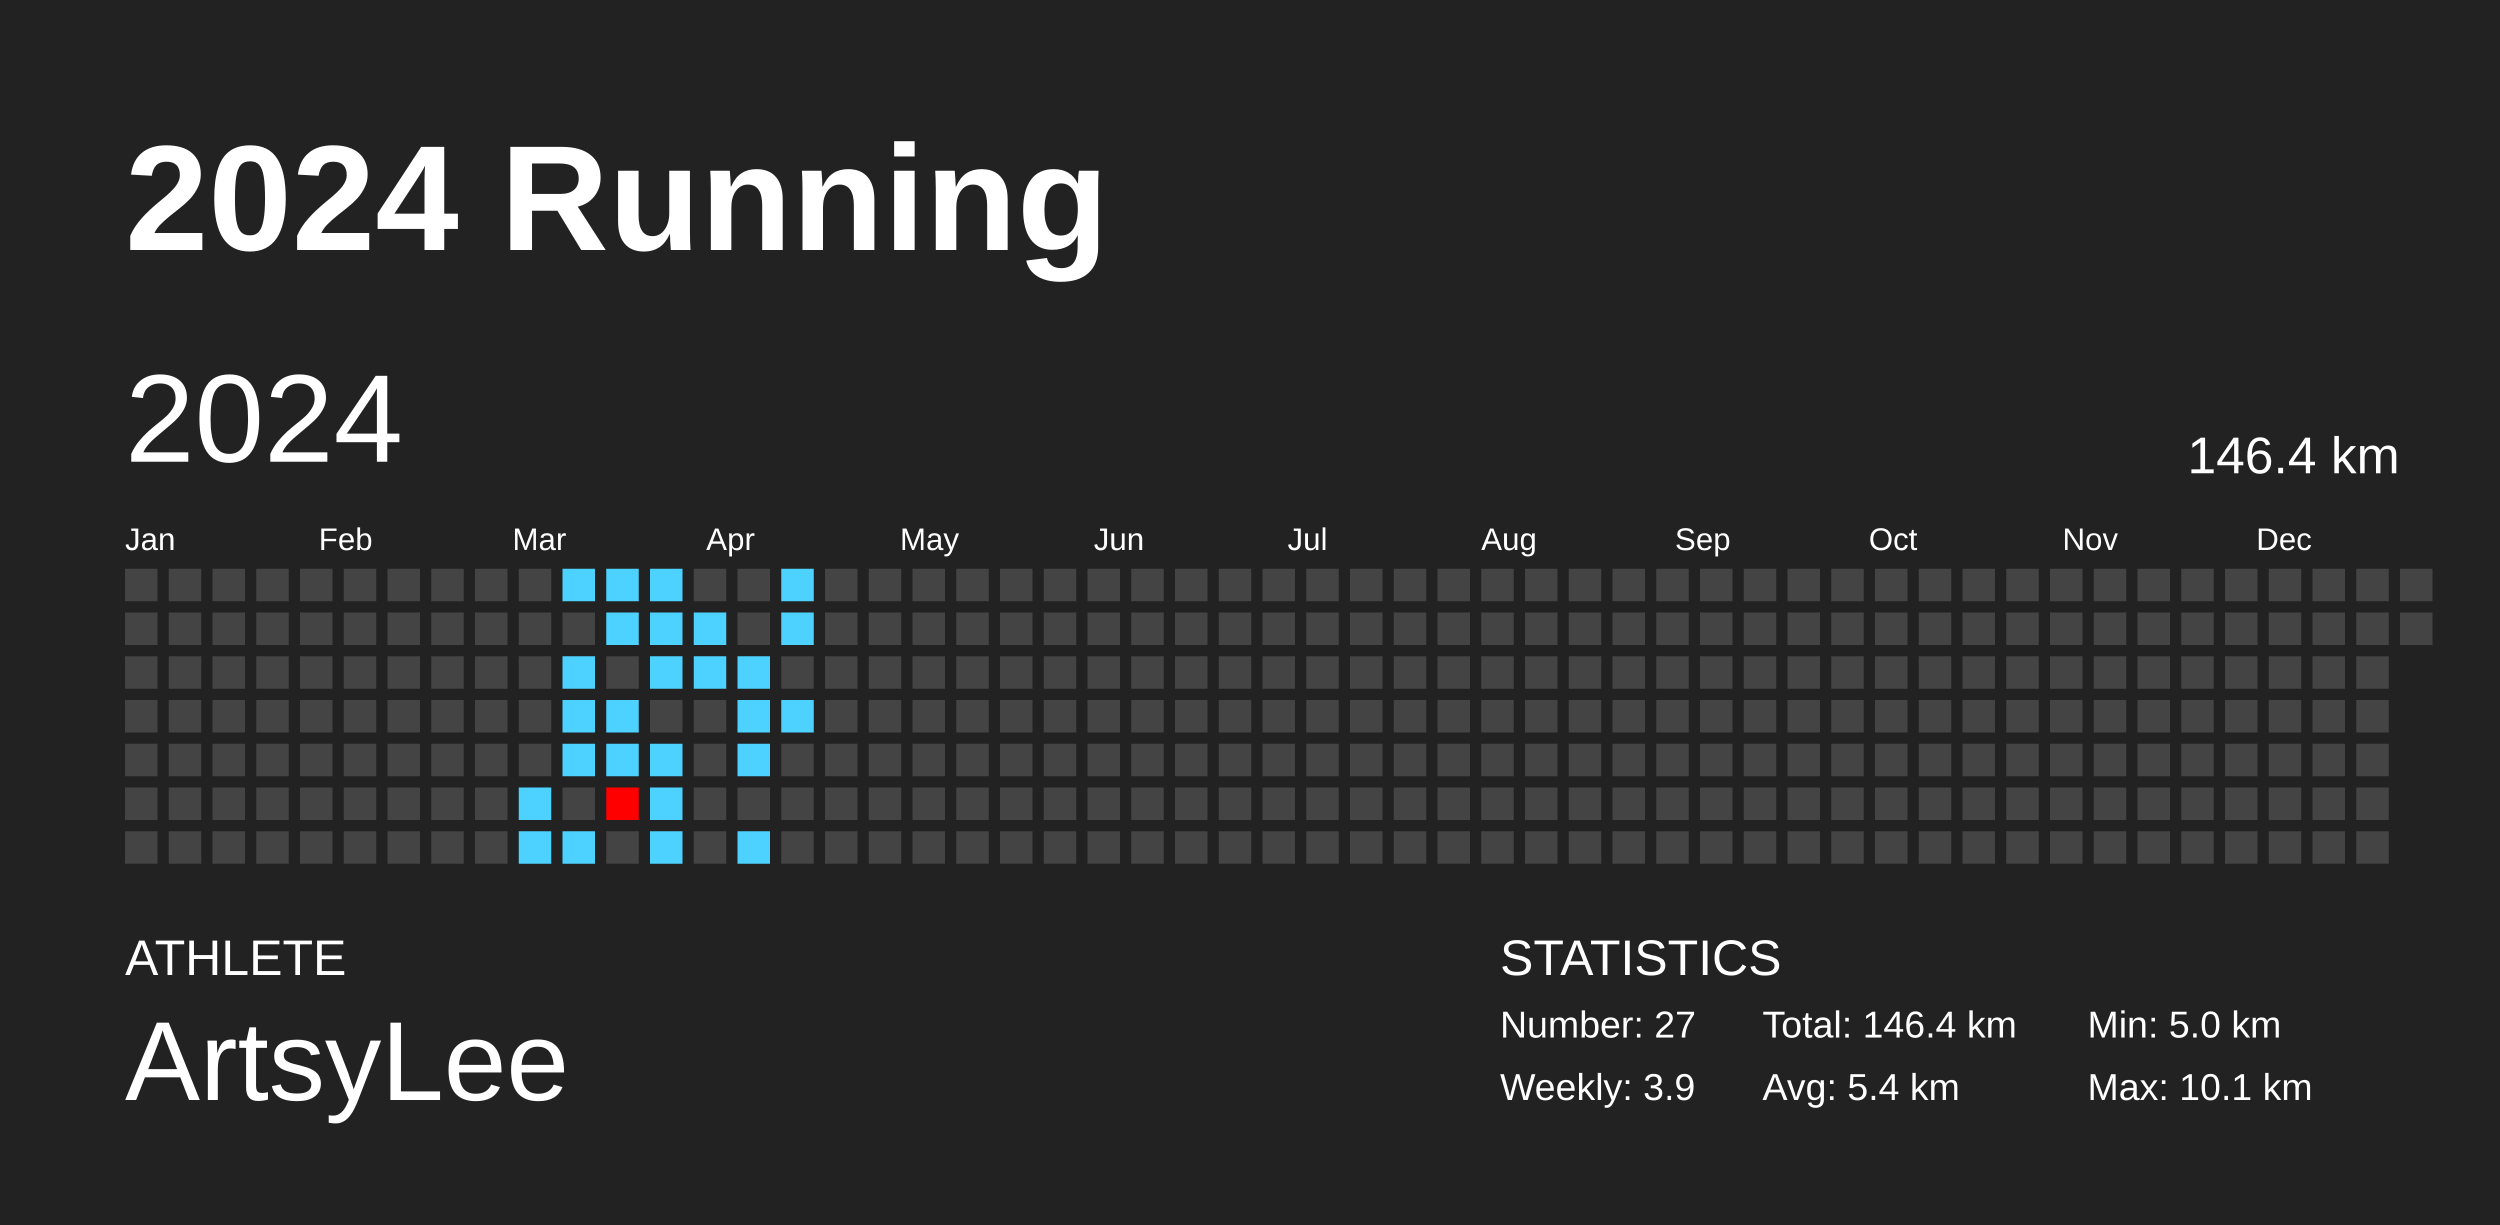
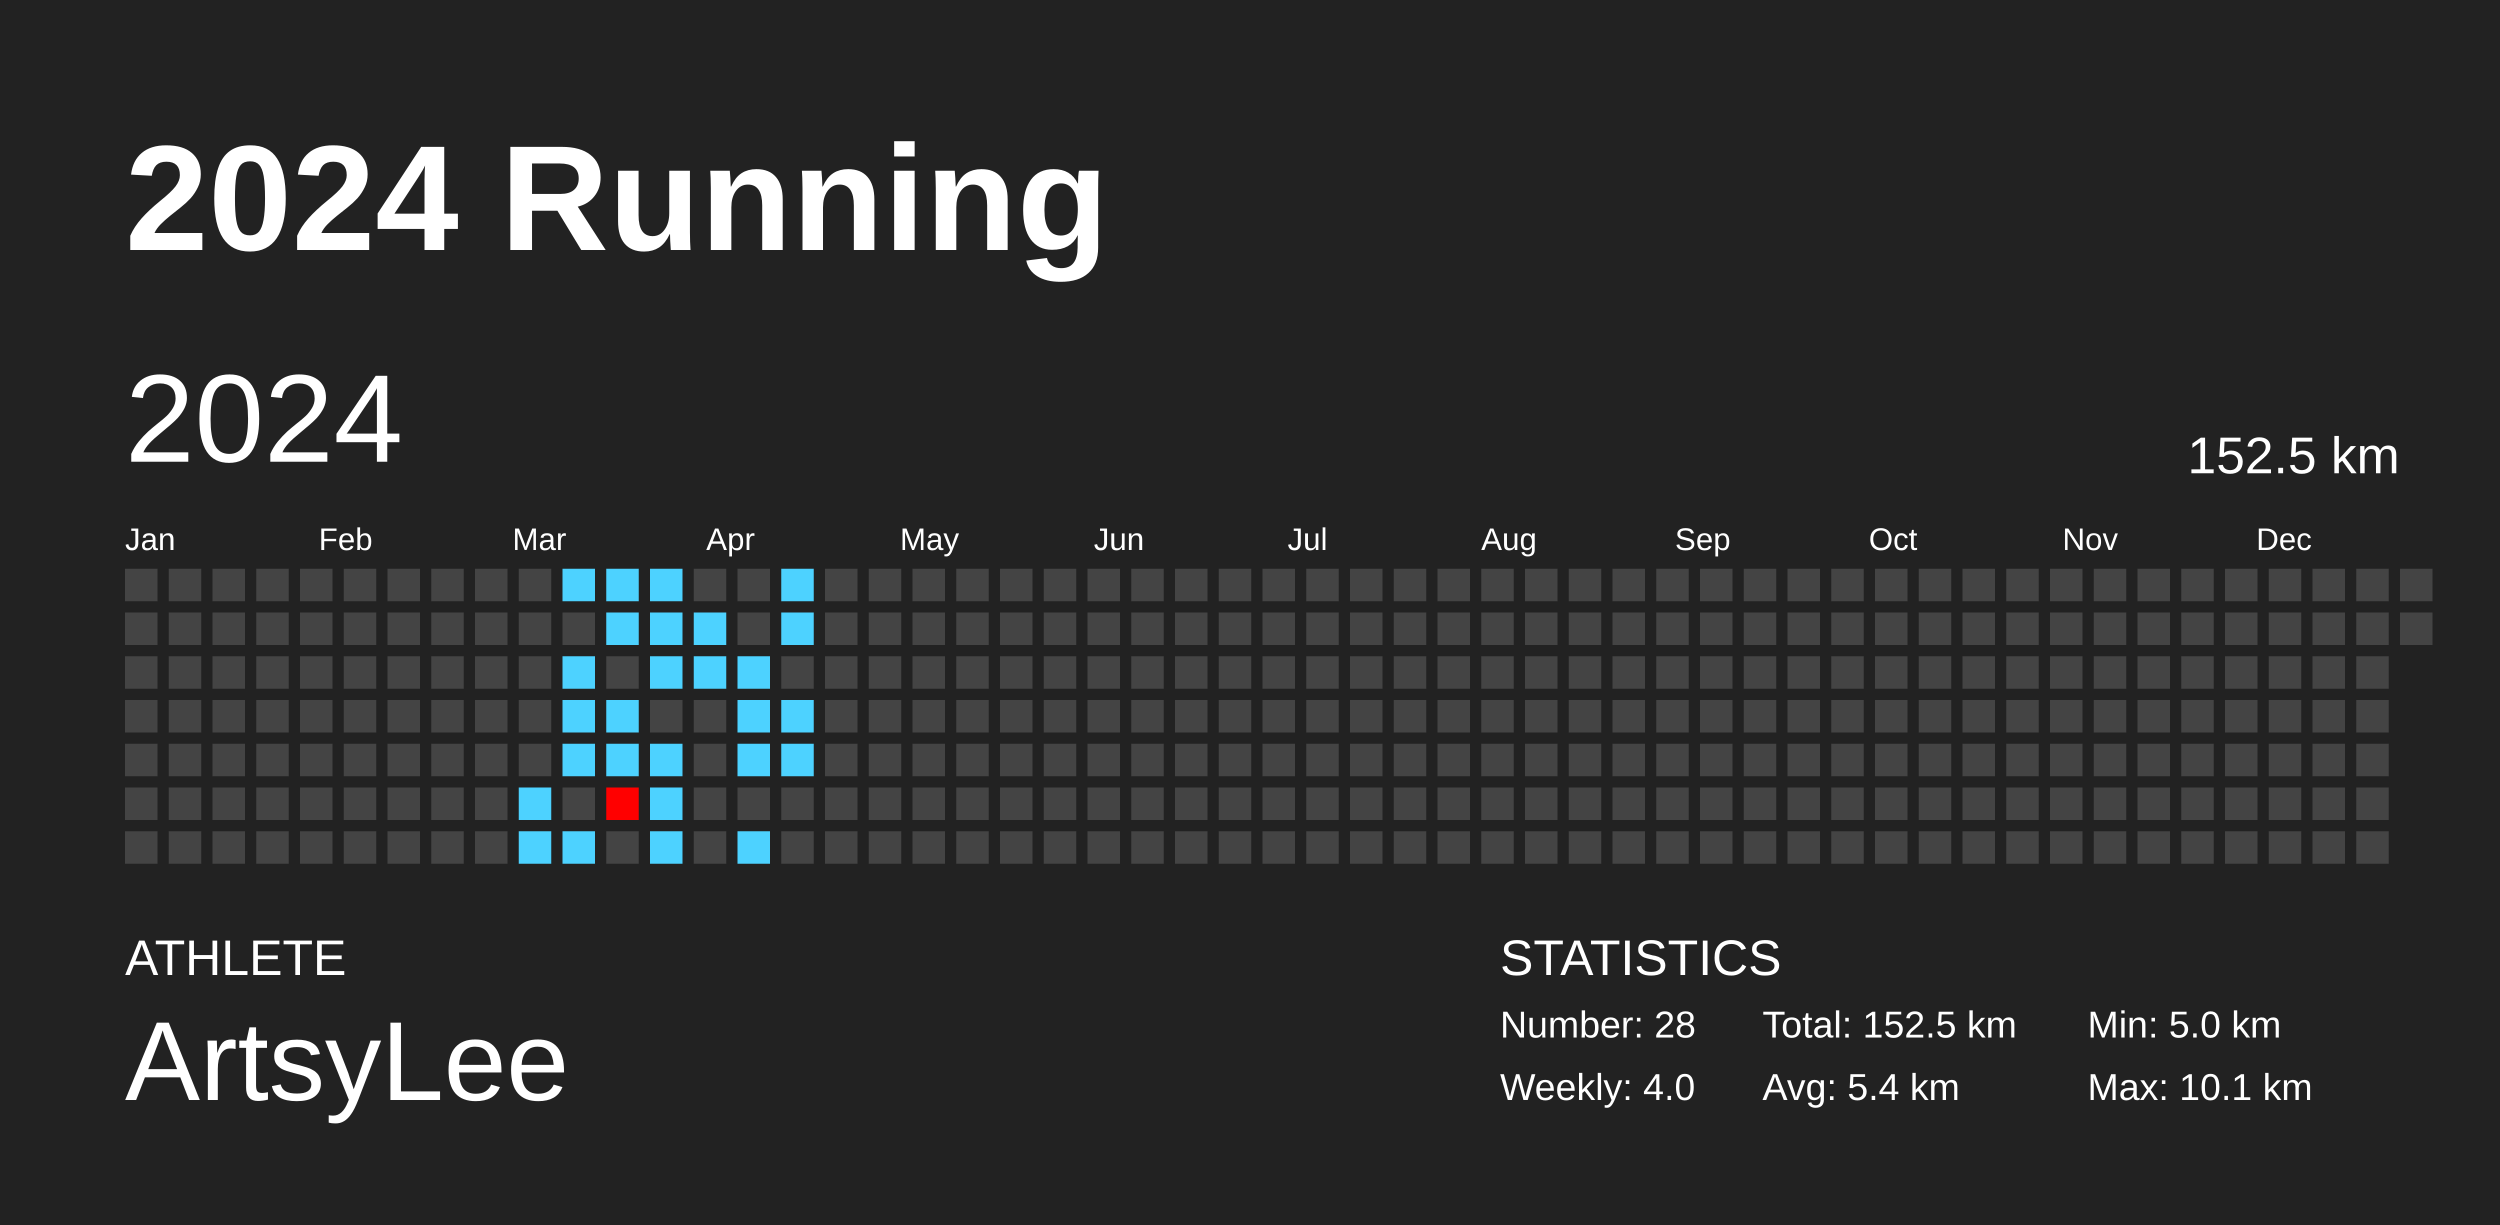
<svg xmlns="http://www.w3.org/2000/svg" baseProfile="full" height="98mm" version="1.1" viewBox="0,0,200,98" width="200mm">
  <defs />
  <rect fill="#222222" height="98" width="200" x="0" y="0" />
  <text fill="#FFFFFF" style="font-size:12px; font-family:Arial; font-weight:bold;" x="10" y="20">2024 Running</text>
  <text fill="#FFFFFF" style="font-size:4px; font-family:Arial" x="10" y="78">ATHLETE</text>
  <text fill="#FFFFFF" style="font-size:9px; font-family:Arial" x="10" y="88">ArtsyLee</text>
  <text fill="#FFFFFF" style="font-size:4px; font-family:Arial" x="120" y="78">STATISTICS</text>
-   <text fill="#FFFFFF" style="font-size:3px; font-family:Arial" x="120" y="83">Number: 27</text>
-   <text fill="#FFFFFF" style="font-size:3px; font-family:Arial" x="120" y="88">Weekly: 3.9</text>
-   <text fill="#FFFFFF" style="font-size:3px; font-family:Arial" x="141" y="83">Total: 146.4 km</text>
+   <text fill="#FFFFFF" style="font-size:3px; font-family:Arial" x="120" y="83">Number: 28</text>
+   <text fill="#FFFFFF" style="font-size:3px; font-family:Arial" x="120" y="88">Weekly: 4.0</text>
+   <text fill="#FFFFFF" style="font-size:3px; font-family:Arial" x="141" y="83">Total: 152.5 km</text>
  <text fill="#FFFFFF" style="font-size:3px; font-family:Arial" x="141" y="88">Avg: 5.4 km</text>
  <text fill="#FFFFFF" style="font-size:3px; font-family:Arial" x="167" y="83">Min: 5.0 km</text>
  <text fill="#FFFFFF" style="font-size:3px; font-family:Arial" x="167" y="88">Max: 10.1 km</text>
  <text dominant-baseline="hanging" fill="#FFFFFF" style="font-size:10.0px; font-family:Arial;" x="10" y="30">2024</text>
-   <text dominant-baseline="hanging" fill="#FFFFFF" style="font-size:4.125px; font-family:Arial;" x="175" y="35">146.4 km</text>
+   <text dominant-baseline="hanging" fill="#FFFFFF" style="font-size:4.125px; font-family:Arial;" x="175" y="35">152.5 km</text>
  <text fill="#FFFFFF" style="font-size:2.5px; font-family:Arial" x="10.0" y="44">Jan</text>
  <text fill="#FFFFFF" style="font-size:2.5px; font-family:Arial" x="25.5" y="44">Feb</text>
  <text fill="#FFFFFF" style="font-size:2.5px; font-family:Arial" x="41.0" y="44">Mar</text>
  <text fill="#FFFFFF" style="font-size:2.5px; font-family:Arial" x="56.5" y="44">Apr</text>
  <text fill="#FFFFFF" style="font-size:2.5px; font-family:Arial" x="72.0" y="44">May</text>
  <text fill="#FFFFFF" style="font-size:2.5px; font-family:Arial" x="87.5" y="44">Jun</text>
  <text fill="#FFFFFF" style="font-size:2.5px; font-family:Arial" x="103.0" y="44">Jul</text>
  <text fill="#FFFFFF" style="font-size:2.5px; font-family:Arial" x="118.5" y="44">Aug</text>
  <text fill="#FFFFFF" style="font-size:2.5px; font-family:Arial" x="134.0" y="44">Sep</text>
  <text fill="#FFFFFF" style="font-size:2.5px; font-family:Arial" x="149.5" y="44">Oct</text>
  <text fill="#FFFFFF" style="font-size:2.5px; font-family:Arial" x="165.0" y="44">Nov</text>
  <text fill="#FFFFFF" style="font-size:2.5px; font-family:Arial" x="180.5" y="44">Dec</text>
  <rect fill="#444444" height="2.6" width="2.6" x="10.0" y="45.5" />
  <rect fill="#444444" height="2.6" width="2.6" x="10.0" y="49.0" />
  <rect fill="#444444" height="2.6" width="2.6" x="10.0" y="52.5" />
  <rect fill="#444444" height="2.6" width="2.6" x="10.0" y="56.0" />
  <rect fill="#444444" height="2.6" width="2.6" x="10.0" y="59.5" />
  <rect fill="#444444" height="2.6" width="2.6" x="10.0" y="63.0" />
  <rect fill="#444444" height="2.6" width="2.6" x="10.0" y="66.5" />
  <rect fill="#444444" height="2.6" width="2.6" x="13.5" y="45.5" />
  <rect fill="#444444" height="2.6" width="2.6" x="13.5" y="49.0" />
  <rect fill="#444444" height="2.6" width="2.6" x="13.5" y="52.5" />
  <rect fill="#444444" height="2.6" width="2.6" x="13.5" y="56.0" />
  <rect fill="#444444" height="2.6" width="2.6" x="13.5" y="59.5" />
  <rect fill="#444444" height="2.6" width="2.6" x="13.5" y="63.0" />
  <rect fill="#444444" height="2.6" width="2.6" x="13.5" y="66.5" />
  <rect fill="#444444" height="2.6" width="2.6" x="17.0" y="45.5" />
  <rect fill="#444444" height="2.6" width="2.6" x="17.0" y="49.0" />
  <rect fill="#444444" height="2.6" width="2.6" x="17.0" y="52.5" />
  <rect fill="#444444" height="2.6" width="2.6" x="17.0" y="56.0" />
  <rect fill="#444444" height="2.6" width="2.6" x="17.0" y="59.5" />
  <rect fill="#444444" height="2.6" width="2.6" x="17.0" y="63.0" />
  <rect fill="#444444" height="2.6" width="2.6" x="17.0" y="66.5" />
  <rect fill="#444444" height="2.6" width="2.6" x="20.5" y="45.5" />
  <rect fill="#444444" height="2.6" width="2.6" x="20.5" y="49.0" />
  <rect fill="#444444" height="2.6" width="2.6" x="20.5" y="52.5" />
  <rect fill="#444444" height="2.6" width="2.6" x="20.5" y="56.0" />
  <rect fill="#444444" height="2.6" width="2.6" x="20.5" y="59.5" />
  <rect fill="#444444" height="2.6" width="2.6" x="20.5" y="63.0" />
  <rect fill="#444444" height="2.6" width="2.6" x="20.5" y="66.5" />
  <rect fill="#444444" height="2.6" width="2.6" x="24.0" y="45.5" />
  <rect fill="#444444" height="2.6" width="2.6" x="24.0" y="49.0" />
  <rect fill="#444444" height="2.6" width="2.6" x="24.0" y="52.5" />
  <rect fill="#444444" height="2.6" width="2.6" x="24.0" y="56.0" />
  <rect fill="#444444" height="2.6" width="2.6" x="24.0" y="59.5" />
  <rect fill="#444444" height="2.6" width="2.6" x="24.0" y="63.0" />
  <rect fill="#444444" height="2.6" width="2.6" x="24.0" y="66.5" />
  <rect fill="#444444" height="2.6" width="2.6" x="27.5" y="45.5" />
  <rect fill="#444444" height="2.6" width="2.6" x="27.5" y="49.0" />
  <rect fill="#444444" height="2.6" width="2.6" x="27.5" y="52.5" />
  <rect fill="#444444" height="2.6" width="2.6" x="27.5" y="56.0" />
  <rect fill="#444444" height="2.6" width="2.6" x="27.5" y="59.5" />
  <rect fill="#444444" height="2.6" width="2.6" x="27.5" y="63.0" />
  <rect fill="#444444" height="2.6" width="2.6" x="27.5" y="66.5" />
  <rect fill="#444444" height="2.6" width="2.6" x="31.0" y="45.5" />
  <rect fill="#444444" height="2.6" width="2.6" x="31.0" y="49.0" />
  <rect fill="#444444" height="2.6" width="2.6" x="31.0" y="52.5" />
  <rect fill="#444444" height="2.6" width="2.6" x="31.0" y="56.0" />
  <rect fill="#444444" height="2.6" width="2.6" x="31.0" y="59.5" />
  <rect fill="#444444" height="2.6" width="2.6" x="31.0" y="63.0" />
  <rect fill="#444444" height="2.6" width="2.6" x="31.0" y="66.5" />
  <rect fill="#444444" height="2.6" width="2.6" x="34.5" y="45.5" />
  <rect fill="#444444" height="2.6" width="2.6" x="34.5" y="49.0" />
  <rect fill="#444444" height="2.6" width="2.6" x="34.5" y="52.5" />
  <rect fill="#444444" height="2.6" width="2.6" x="34.5" y="56.0" />
  <rect fill="#444444" height="2.6" width="2.6" x="34.5" y="59.5" />
  <rect fill="#444444" height="2.6" width="2.6" x="34.5" y="63.0" />
  <rect fill="#444444" height="2.6" width="2.6" x="34.5" y="66.5" />
  <rect fill="#444444" height="2.6" width="2.6" x="38.0" y="45.5" />
  <rect fill="#444444" height="2.6" width="2.6" x="38.0" y="49.0" />
  <rect fill="#444444" height="2.6" width="2.6" x="38.0" y="52.5" />
  <rect fill="#444444" height="2.6" width="2.6" x="38.0" y="56.0" />
  <rect fill="#444444" height="2.6" width="2.6" x="38.0" y="59.5" />
  <rect fill="#444444" height="2.6" width="2.6" x="38.0" y="63.0" />
  <rect fill="#444444" height="2.6" width="2.6" x="38.0" y="66.5" />
  <rect fill="#444444" height="2.6" width="2.6" x="41.5" y="45.5" />
  <rect fill="#444444" height="2.6" width="2.6" x="41.5" y="49.0" />
  <rect fill="#444444" height="2.6" width="2.6" x="41.5" y="52.5" />
  <rect fill="#444444" height="2.6" width="2.6" x="41.5" y="56.0" />
  <rect fill="#444444" height="2.6" width="2.6" x="41.5" y="59.5" />
  <rect fill="#4dd2ff" height="2.6" width="2.6" x="41.5" y="63.0" />
  <rect fill="#4dd2ff" height="2.6" width="2.6" x="41.5" y="66.5" />
  <rect fill="#4dd2ff" height="2.6" width="2.6" x="45.0" y="45.5" />
  <rect fill="#444444" height="2.6" width="2.6" x="45.0" y="49.0" />
  <rect fill="#4dd2ff" height="2.6" width="2.6" x="45.0" y="52.5" />
  <rect fill="#4dd2ff" height="2.6" width="2.6" x="45.0" y="56.0" />
  <rect fill="#4dd2ff" height="2.6" width="2.6" x="45.0" y="59.5" />
  <rect fill="#444444" height="2.6" width="2.6" x="45.0" y="63.0" />
  <rect fill="#4dd2ff" height="2.6" width="2.6" x="45.0" y="66.5" />
  <rect fill="#4dd2ff" height="2.6" width="2.6" x="48.5" y="45.5" />
  <rect fill="#4dd2ff" height="2.6" width="2.6" x="48.5" y="49.0" />
  <rect fill="#444444" height="2.6" width="2.6" x="48.5" y="52.5" />
  <rect fill="#4dd2ff" height="2.6" width="2.6" x="48.5" y="56.0" />
  <rect fill="#4dd2ff" height="2.6" width="2.6" x="48.5" y="59.5" />
  <rect fill="#ff0000" height="2.6" width="2.6" x="48.5" y="63.0" />
  <rect fill="#444444" height="2.6" width="2.6" x="48.5" y="66.5" />
  <rect fill="#4dd2ff" height="2.6" width="2.6" x="52.0" y="45.5" />
  <rect fill="#4dd2ff" height="2.6" width="2.6" x="52.0" y="49.0" />
  <rect fill="#4dd2ff" height="2.6" width="2.6" x="52.0" y="52.5" />
  <rect fill="#444444" height="2.6" width="2.6" x="52.0" y="56.0" />
  <rect fill="#4dd2ff" height="2.6" width="2.6" x="52.0" y="59.5" />
  <rect fill="#4dd2ff" height="2.6" width="2.6" x="52.0" y="63.0" />
  <rect fill="#4dd2ff" height="2.6" width="2.6" x="52.0" y="66.5" />
  <rect fill="#444444" height="2.6" width="2.6" x="55.5" y="45.5" />
  <rect fill="#4dd2ff" height="2.6" width="2.6" x="55.5" y="49.0" />
  <rect fill="#4dd2ff" height="2.6" width="2.6" x="55.5" y="52.5" />
  <rect fill="#444444" height="2.6" width="2.6" x="55.5" y="56.0" />
  <rect fill="#444444" height="2.6" width="2.6" x="55.5" y="59.5" />
  <rect fill="#444444" height="2.6" width="2.6" x="55.5" y="63.0" />
  <rect fill="#444444" height="2.6" width="2.6" x="55.5" y="66.5" />
  <rect fill="#444444" height="2.6" width="2.6" x="59.0" y="45.5" />
  <rect fill="#444444" height="2.6" width="2.6" x="59.0" y="49.0" />
  <rect fill="#4dd2ff" height="2.6" width="2.6" x="59.0" y="52.5" />
  <rect fill="#4dd2ff" height="2.6" width="2.6" x="59.0" y="56.0" />
  <rect fill="#4dd2ff" height="2.6" width="2.6" x="59.0" y="59.5" />
  <rect fill="#444444" height="2.6" width="2.6" x="59.0" y="63.0" />
  <rect fill="#4dd2ff" height="2.6" width="2.6" x="59.0" y="66.5" />
  <rect fill="#4dd2ff" height="2.6" width="2.6" x="62.5" y="45.5" />
  <rect fill="#4dd2ff" height="2.6" width="2.6" x="62.5" y="49.0" />
  <rect fill="#444444" height="2.6" width="2.6" x="62.5" y="52.5" />
  <rect fill="#4dd2ff" height="2.6" width="2.6" x="62.5" y="56.0" />
-   <rect fill="#444444" height="2.6" width="2.6" x="62.5" y="59.5" />
+   <rect fill="#4dd2ff" height="2.6" width="2.6" x="62.5" y="59.5" />
  <rect fill="#444444" height="2.6" width="2.6" x="62.5" y="63.0" />
  <rect fill="#444444" height="2.6" width="2.6" x="62.5" y="66.5" />
  <rect fill="#444444" height="2.6" width="2.6" x="66.0" y="45.5" />
  <rect fill="#444444" height="2.6" width="2.6" x="66.0" y="49.0" />
  <rect fill="#444444" height="2.6" width="2.6" x="66.0" y="52.5" />
  <rect fill="#444444" height="2.6" width="2.6" x="66.0" y="56.0" />
  <rect fill="#444444" height="2.6" width="2.6" x="66.0" y="59.5" />
  <rect fill="#444444" height="2.6" width="2.6" x="66.0" y="63.0" />
  <rect fill="#444444" height="2.6" width="2.6" x="66.0" y="66.5" />
  <rect fill="#444444" height="2.6" width="2.6" x="69.5" y="45.5" />
  <rect fill="#444444" height="2.6" width="2.6" x="69.5" y="49.0" />
  <rect fill="#444444" height="2.6" width="2.6" x="69.5" y="52.5" />
  <rect fill="#444444" height="2.6" width="2.6" x="69.5" y="56.0" />
  <rect fill="#444444" height="2.6" width="2.6" x="69.5" y="59.5" />
  <rect fill="#444444" height="2.6" width="2.6" x="69.5" y="63.0" />
  <rect fill="#444444" height="2.6" width="2.6" x="69.5" y="66.5" />
  <rect fill="#444444" height="2.6" width="2.6" x="73.0" y="45.5" />
  <rect fill="#444444" height="2.6" width="2.6" x="73.0" y="49.0" />
  <rect fill="#444444" height="2.6" width="2.6" x="73.0" y="52.5" />
  <rect fill="#444444" height="2.6" width="2.6" x="73.0" y="56.0" />
  <rect fill="#444444" height="2.6" width="2.6" x="73.0" y="59.5" />
  <rect fill="#444444" height="2.6" width="2.6" x="73.0" y="63.0" />
  <rect fill="#444444" height="2.6" width="2.6" x="73.0" y="66.5" />
  <rect fill="#444444" height="2.6" width="2.6" x="76.5" y="45.5" />
  <rect fill="#444444" height="2.6" width="2.6" x="76.5" y="49.0" />
  <rect fill="#444444" height="2.6" width="2.6" x="76.5" y="52.5" />
  <rect fill="#444444" height="2.6" width="2.6" x="76.5" y="56.0" />
  <rect fill="#444444" height="2.6" width="2.6" x="76.5" y="59.5" />
  <rect fill="#444444" height="2.6" width="2.6" x="76.5" y="63.0" />
  <rect fill="#444444" height="2.6" width="2.6" x="76.5" y="66.5" />
  <rect fill="#444444" height="2.6" width="2.6" x="80.0" y="45.5" />
  <rect fill="#444444" height="2.6" width="2.6" x="80.0" y="49.0" />
  <rect fill="#444444" height="2.6" width="2.6" x="80.0" y="52.5" />
  <rect fill="#444444" height="2.6" width="2.6" x="80.0" y="56.0" />
  <rect fill="#444444" height="2.6" width="2.6" x="80.0" y="59.5" />
  <rect fill="#444444" height="2.6" width="2.6" x="80.0" y="63.0" />
  <rect fill="#444444" height="2.6" width="2.6" x="80.0" y="66.5" />
  <rect fill="#444444" height="2.6" width="2.6" x="83.5" y="45.5" />
  <rect fill="#444444" height="2.6" width="2.6" x="83.5" y="49.0" />
  <rect fill="#444444" height="2.6" width="2.6" x="83.5" y="52.5" />
  <rect fill="#444444" height="2.6" width="2.6" x="83.5" y="56.0" />
  <rect fill="#444444" height="2.6" width="2.6" x="83.5" y="59.5" />
  <rect fill="#444444" height="2.6" width="2.6" x="83.5" y="63.0" />
  <rect fill="#444444" height="2.6" width="2.6" x="83.5" y="66.5" />
  <rect fill="#444444" height="2.6" width="2.6" x="87.0" y="45.5" />
  <rect fill="#444444" height="2.6" width="2.6" x="87.0" y="49.0" />
  <rect fill="#444444" height="2.6" width="2.6" x="87.0" y="52.5" />
  <rect fill="#444444" height="2.6" width="2.6" x="87.0" y="56.0" />
  <rect fill="#444444" height="2.6" width="2.6" x="87.0" y="59.5" />
  <rect fill="#444444" height="2.6" width="2.6" x="87.0" y="63.0" />
  <rect fill="#444444" height="2.6" width="2.6" x="87.0" y="66.5" />
  <rect fill="#444444" height="2.6" width="2.6" x="90.5" y="45.5" />
  <rect fill="#444444" height="2.6" width="2.6" x="90.5" y="49.0" />
  <rect fill="#444444" height="2.6" width="2.6" x="90.5" y="52.5" />
  <rect fill="#444444" height="2.6" width="2.6" x="90.5" y="56.0" />
  <rect fill="#444444" height="2.6" width="2.6" x="90.5" y="59.5" />
  <rect fill="#444444" height="2.6" width="2.6" x="90.5" y="63.0" />
  <rect fill="#444444" height="2.6" width="2.6" x="90.5" y="66.5" />
  <rect fill="#444444" height="2.6" width="2.6" x="94.0" y="45.5" />
  <rect fill="#444444" height="2.6" width="2.6" x="94.0" y="49.0" />
  <rect fill="#444444" height="2.6" width="2.6" x="94.0" y="52.5" />
  <rect fill="#444444" height="2.6" width="2.6" x="94.0" y="56.0" />
  <rect fill="#444444" height="2.6" width="2.6" x="94.0" y="59.5" />
  <rect fill="#444444" height="2.6" width="2.6" x="94.0" y="63.0" />
  <rect fill="#444444" height="2.6" width="2.6" x="94.0" y="66.5" />
  <rect fill="#444444" height="2.6" width="2.6" x="97.5" y="45.5" />
  <rect fill="#444444" height="2.6" width="2.6" x="97.5" y="49.0" />
  <rect fill="#444444" height="2.6" width="2.6" x="97.5" y="52.5" />
  <rect fill="#444444" height="2.6" width="2.6" x="97.5" y="56.0" />
  <rect fill="#444444" height="2.6" width="2.6" x="97.5" y="59.5" />
  <rect fill="#444444" height="2.6" width="2.6" x="97.5" y="63.0" />
  <rect fill="#444444" height="2.6" width="2.6" x="97.5" y="66.5" />
  <rect fill="#444444" height="2.6" width="2.6" x="101.0" y="45.5" />
  <rect fill="#444444" height="2.6" width="2.6" x="101.0" y="49.0" />
  <rect fill="#444444" height="2.6" width="2.6" x="101.0" y="52.5" />
  <rect fill="#444444" height="2.6" width="2.6" x="101.0" y="56.0" />
  <rect fill="#444444" height="2.6" width="2.6" x="101.0" y="59.5" />
  <rect fill="#444444" height="2.6" width="2.6" x="101.0" y="63.0" />
  <rect fill="#444444" height="2.6" width="2.6" x="101.0" y="66.5" />
  <rect fill="#444444" height="2.6" width="2.6" x="104.5" y="45.5" />
  <rect fill="#444444" height="2.6" width="2.6" x="104.5" y="49.0" />
  <rect fill="#444444" height="2.6" width="2.6" x="104.5" y="52.5" />
  <rect fill="#444444" height="2.6" width="2.6" x="104.5" y="56.0" />
  <rect fill="#444444" height="2.6" width="2.6" x="104.5" y="59.5" />
  <rect fill="#444444" height="2.6" width="2.6" x="104.5" y="63.0" />
  <rect fill="#444444" height="2.6" width="2.6" x="104.5" y="66.5" />
  <rect fill="#444444" height="2.6" width="2.6" x="108.0" y="45.5" />
  <rect fill="#444444" height="2.6" width="2.6" x="108.0" y="49.0" />
  <rect fill="#444444" height="2.6" width="2.6" x="108.0" y="52.5" />
  <rect fill="#444444" height="2.6" width="2.6" x="108.0" y="56.0" />
  <rect fill="#444444" height="2.6" width="2.6" x="108.0" y="59.5" />
  <rect fill="#444444" height="2.6" width="2.6" x="108.0" y="63.0" />
  <rect fill="#444444" height="2.6" width="2.6" x="108.0" y="66.5" />
  <rect fill="#444444" height="2.6" width="2.6" x="111.5" y="45.5" />
  <rect fill="#444444" height="2.6" width="2.6" x="111.5" y="49.0" />
  <rect fill="#444444" height="2.6" width="2.6" x="111.5" y="52.5" />
  <rect fill="#444444" height="2.6" width="2.6" x="111.5" y="56.0" />
  <rect fill="#444444" height="2.6" width="2.6" x="111.5" y="59.5" />
  <rect fill="#444444" height="2.6" width="2.6" x="111.5" y="63.0" />
  <rect fill="#444444" height="2.6" width="2.6" x="111.5" y="66.5" />
  <rect fill="#444444" height="2.6" width="2.6" x="115.0" y="45.5" />
  <rect fill="#444444" height="2.6" width="2.6" x="115.0" y="49.0" />
  <rect fill="#444444" height="2.6" width="2.6" x="115.0" y="52.5" />
  <rect fill="#444444" height="2.6" width="2.6" x="115.0" y="56.0" />
  <rect fill="#444444" height="2.6" width="2.6" x="115.0" y="59.5" />
  <rect fill="#444444" height="2.6" width="2.6" x="115.0" y="63.0" />
  <rect fill="#444444" height="2.6" width="2.6" x="115.0" y="66.5" />
  <rect fill="#444444" height="2.6" width="2.6" x="118.5" y="45.5" />
  <rect fill="#444444" height="2.6" width="2.6" x="118.5" y="49.0" />
  <rect fill="#444444" height="2.6" width="2.6" x="118.5" y="52.5" />
  <rect fill="#444444" height="2.6" width="2.6" x="118.5" y="56.0" />
  <rect fill="#444444" height="2.6" width="2.6" x="118.5" y="59.5" />
  <rect fill="#444444" height="2.6" width="2.6" x="118.5" y="63.0" />
  <rect fill="#444444" height="2.6" width="2.6" x="118.5" y="66.5" />
  <rect fill="#444444" height="2.6" width="2.6" x="122.0" y="45.5" />
  <rect fill="#444444" height="2.6" width="2.6" x="122.0" y="49.0" />
  <rect fill="#444444" height="2.6" width="2.6" x="122.0" y="52.5" />
  <rect fill="#444444" height="2.6" width="2.6" x="122.0" y="56.0" />
  <rect fill="#444444" height="2.6" width="2.6" x="122.0" y="59.5" />
  <rect fill="#444444" height="2.6" width="2.6" x="122.0" y="63.0" />
  <rect fill="#444444" height="2.6" width="2.6" x="122.0" y="66.5" />
  <rect fill="#444444" height="2.6" width="2.6" x="125.5" y="45.5" />
  <rect fill="#444444" height="2.6" width="2.6" x="125.5" y="49.0" />
  <rect fill="#444444" height="2.6" width="2.6" x="125.5" y="52.5" />
  <rect fill="#444444" height="2.6" width="2.6" x="125.5" y="56.0" />
  <rect fill="#444444" height="2.6" width="2.6" x="125.5" y="59.5" />
  <rect fill="#444444" height="2.6" width="2.6" x="125.5" y="63.0" />
  <rect fill="#444444" height="2.6" width="2.6" x="125.5" y="66.5" />
  <rect fill="#444444" height="2.6" width="2.6" x="129.0" y="45.5" />
  <rect fill="#444444" height="2.6" width="2.6" x="129.0" y="49.0" />
  <rect fill="#444444" height="2.6" width="2.6" x="129.0" y="52.5" />
  <rect fill="#444444" height="2.6" width="2.6" x="129.0" y="56.0" />
  <rect fill="#444444" height="2.6" width="2.6" x="129.0" y="59.5" />
  <rect fill="#444444" height="2.6" width="2.6" x="129.0" y="63.0" />
  <rect fill="#444444" height="2.6" width="2.6" x="129.0" y="66.5" />
  <rect fill="#444444" height="2.6" width="2.6" x="132.5" y="45.5" />
  <rect fill="#444444" height="2.6" width="2.6" x="132.5" y="49.0" />
  <rect fill="#444444" height="2.6" width="2.6" x="132.5" y="52.5" />
  <rect fill="#444444" height="2.6" width="2.6" x="132.5" y="56.0" />
  <rect fill="#444444" height="2.6" width="2.6" x="132.5" y="59.5" />
  <rect fill="#444444" height="2.6" width="2.6" x="132.5" y="63.0" />
  <rect fill="#444444" height="2.6" width="2.6" x="132.5" y="66.5" />
  <rect fill="#444444" height="2.6" width="2.6" x="136.0" y="45.5" />
  <rect fill="#444444" height="2.6" width="2.6" x="136.0" y="49.0" />
  <rect fill="#444444" height="2.6" width="2.6" x="136.0" y="52.5" />
  <rect fill="#444444" height="2.6" width="2.6" x="136.0" y="56.0" />
  <rect fill="#444444" height="2.6" width="2.6" x="136.0" y="59.5" />
  <rect fill="#444444" height="2.6" width="2.6" x="136.0" y="63.0" />
  <rect fill="#444444" height="2.6" width="2.6" x="136.0" y="66.5" />
  <rect fill="#444444" height="2.6" width="2.6" x="139.5" y="45.5" />
  <rect fill="#444444" height="2.6" width="2.6" x="139.5" y="49.0" />
  <rect fill="#444444" height="2.6" width="2.6" x="139.5" y="52.5" />
  <rect fill="#444444" height="2.6" width="2.6" x="139.5" y="56.0" />
  <rect fill="#444444" height="2.6" width="2.6" x="139.5" y="59.5" />
  <rect fill="#444444" height="2.6" width="2.6" x="139.5" y="63.0" />
  <rect fill="#444444" height="2.6" width="2.6" x="139.5" y="66.5" />
  <rect fill="#444444" height="2.6" width="2.6" x="143.0" y="45.5" />
  <rect fill="#444444" height="2.6" width="2.6" x="143.0" y="49.0" />
  <rect fill="#444444" height="2.6" width="2.6" x="143.0" y="52.5" />
  <rect fill="#444444" height="2.6" width="2.6" x="143.0" y="56.0" />
  <rect fill="#444444" height="2.6" width="2.6" x="143.0" y="59.5" />
  <rect fill="#444444" height="2.6" width="2.6" x="143.0" y="63.0" />
  <rect fill="#444444" height="2.6" width="2.6" x="143.0" y="66.5" />
  <rect fill="#444444" height="2.6" width="2.6" x="146.5" y="45.5" />
  <rect fill="#444444" height="2.6" width="2.6" x="146.5" y="49.0" />
  <rect fill="#444444" height="2.6" width="2.6" x="146.5" y="52.5" />
  <rect fill="#444444" height="2.6" width="2.6" x="146.5" y="56.0" />
  <rect fill="#444444" height="2.6" width="2.6" x="146.5" y="59.5" />
  <rect fill="#444444" height="2.6" width="2.6" x="146.5" y="63.0" />
  <rect fill="#444444" height="2.6" width="2.6" x="146.5" y="66.5" />
  <rect fill="#444444" height="2.6" width="2.6" x="150.0" y="45.5" />
  <rect fill="#444444" height="2.6" width="2.6" x="150.0" y="49.0" />
  <rect fill="#444444" height="2.6" width="2.6" x="150.0" y="52.5" />
  <rect fill="#444444" height="2.6" width="2.6" x="150.0" y="56.0" />
  <rect fill="#444444" height="2.6" width="2.6" x="150.0" y="59.5" />
  <rect fill="#444444" height="2.6" width="2.6" x="150.0" y="63.0" />
  <rect fill="#444444" height="2.6" width="2.6" x="150.0" y="66.5" />
  <rect fill="#444444" height="2.6" width="2.6" x="153.5" y="45.5" />
  <rect fill="#444444" height="2.6" width="2.6" x="153.5" y="49.0" />
  <rect fill="#444444" height="2.6" width="2.6" x="153.5" y="52.5" />
  <rect fill="#444444" height="2.6" width="2.6" x="153.5" y="56.0" />
  <rect fill="#444444" height="2.6" width="2.6" x="153.5" y="59.5" />
  <rect fill="#444444" height="2.6" width="2.6" x="153.5" y="63.0" />
  <rect fill="#444444" height="2.6" width="2.6" x="153.5" y="66.5" />
  <rect fill="#444444" height="2.6" width="2.6" x="157.0" y="45.5" />
  <rect fill="#444444" height="2.6" width="2.6" x="157.0" y="49.0" />
  <rect fill="#444444" height="2.6" width="2.6" x="157.0" y="52.5" />
  <rect fill="#444444" height="2.6" width="2.6" x="157.0" y="56.0" />
  <rect fill="#444444" height="2.6" width="2.6" x="157.0" y="59.5" />
  <rect fill="#444444" height="2.6" width="2.6" x="157.0" y="63.0" />
  <rect fill="#444444" height="2.6" width="2.6" x="157.0" y="66.5" />
  <rect fill="#444444" height="2.6" width="2.6" x="160.5" y="45.5" />
  <rect fill="#444444" height="2.6" width="2.6" x="160.5" y="49.0" />
  <rect fill="#444444" height="2.6" width="2.6" x="160.5" y="52.5" />
  <rect fill="#444444" height="2.6" width="2.6" x="160.5" y="56.0" />
  <rect fill="#444444" height="2.6" width="2.6" x="160.5" y="59.5" />
  <rect fill="#444444" height="2.6" width="2.6" x="160.5" y="63.0" />
  <rect fill="#444444" height="2.6" width="2.6" x="160.5" y="66.5" />
  <rect fill="#444444" height="2.6" width="2.6" x="164.0" y="45.5" />
  <rect fill="#444444" height="2.6" width="2.6" x="164.0" y="49.0" />
  <rect fill="#444444" height="2.6" width="2.6" x="164.0" y="52.5" />
  <rect fill="#444444" height="2.6" width="2.6" x="164.0" y="56.0" />
  <rect fill="#444444" height="2.6" width="2.6" x="164.0" y="59.5" />
  <rect fill="#444444" height="2.6" width="2.6" x="164.0" y="63.0" />
  <rect fill="#444444" height="2.6" width="2.6" x="164.0" y="66.5" />
  <rect fill="#444444" height="2.6" width="2.6" x="167.5" y="45.5" />
  <rect fill="#444444" height="2.6" width="2.6" x="167.5" y="49.0" />
  <rect fill="#444444" height="2.6" width="2.6" x="167.5" y="52.5" />
  <rect fill="#444444" height="2.6" width="2.6" x="167.5" y="56.0" />
  <rect fill="#444444" height="2.6" width="2.6" x="167.5" y="59.5" />
  <rect fill="#444444" height="2.6" width="2.6" x="167.5" y="63.0" />
  <rect fill="#444444" height="2.6" width="2.6" x="167.5" y="66.5" />
  <rect fill="#444444" height="2.6" width="2.6" x="171.0" y="45.5" />
  <rect fill="#444444" height="2.6" width="2.6" x="171.0" y="49.0" />
  <rect fill="#444444" height="2.6" width="2.6" x="171.0" y="52.5" />
  <rect fill="#444444" height="2.6" width="2.6" x="171.0" y="56.0" />
  <rect fill="#444444" height="2.6" width="2.6" x="171.0" y="59.5" />
  <rect fill="#444444" height="2.6" width="2.6" x="171.0" y="63.0" />
  <rect fill="#444444" height="2.6" width="2.6" x="171.0" y="66.5" />
  <rect fill="#444444" height="2.6" width="2.6" x="174.5" y="45.5" />
  <rect fill="#444444" height="2.6" width="2.6" x="174.5" y="49.0" />
  <rect fill="#444444" height="2.6" width="2.6" x="174.5" y="52.5" />
  <rect fill="#444444" height="2.6" width="2.6" x="174.5" y="56.0" />
  <rect fill="#444444" height="2.6" width="2.6" x="174.5" y="59.5" />
  <rect fill="#444444" height="2.6" width="2.6" x="174.5" y="63.0" />
  <rect fill="#444444" height="2.6" width="2.6" x="174.5" y="66.5" />
  <rect fill="#444444" height="2.6" width="2.6" x="178.0" y="45.5" />
  <rect fill="#444444" height="2.6" width="2.6" x="178.0" y="49.0" />
  <rect fill="#444444" height="2.6" width="2.6" x="178.0" y="52.5" />
  <rect fill="#444444" height="2.6" width="2.6" x="178.0" y="56.0" />
  <rect fill="#444444" height="2.6" width="2.6" x="178.0" y="59.5" />
  <rect fill="#444444" height="2.6" width="2.6" x="178.0" y="63.0" />
  <rect fill="#444444" height="2.6" width="2.6" x="178.0" y="66.5" />
  <rect fill="#444444" height="2.6" width="2.6" x="181.5" y="45.5" />
  <rect fill="#444444" height="2.6" width="2.6" x="181.5" y="49.0" />
  <rect fill="#444444" height="2.6" width="2.6" x="181.5" y="52.5" />
  <rect fill="#444444" height="2.6" width="2.6" x="181.5" y="56.0" />
  <rect fill="#444444" height="2.6" width="2.6" x="181.5" y="59.5" />
  <rect fill="#444444" height="2.6" width="2.6" x="181.5" y="63.0" />
  <rect fill="#444444" height="2.6" width="2.6" x="181.5" y="66.5" />
  <rect fill="#444444" height="2.6" width="2.6" x="185.0" y="45.5" />
  <rect fill="#444444" height="2.6" width="2.6" x="185.0" y="49.0" />
  <rect fill="#444444" height="2.6" width="2.6" x="185.0" y="52.5" />
  <rect fill="#444444" height="2.6" width="2.6" x="185.0" y="56.0" />
  <rect fill="#444444" height="2.6" width="2.6" x="185.0" y="59.5" />
  <rect fill="#444444" height="2.6" width="2.6" x="185.0" y="63.0" />
  <rect fill="#444444" height="2.6" width="2.6" x="185.0" y="66.5" />
  <rect fill="#444444" height="2.6" width="2.6" x="188.5" y="45.5" />
  <rect fill="#444444" height="2.6" width="2.6" x="188.5" y="49.0" />
  <rect fill="#444444" height="2.6" width="2.6" x="188.5" y="52.5" />
  <rect fill="#444444" height="2.6" width="2.6" x="188.5" y="56.0" />
  <rect fill="#444444" height="2.6" width="2.6" x="188.5" y="59.5" />
  <rect fill="#444444" height="2.6" width="2.6" x="188.5" y="63.0" />
  <rect fill="#444444" height="2.6" width="2.6" x="188.5" y="66.5" />
  <rect fill="#444444" height="2.6" width="2.6" x="192.0" y="45.5" />
  <rect fill="#444444" height="2.6" width="2.6" x="192.0" y="49.0" />
</svg>
